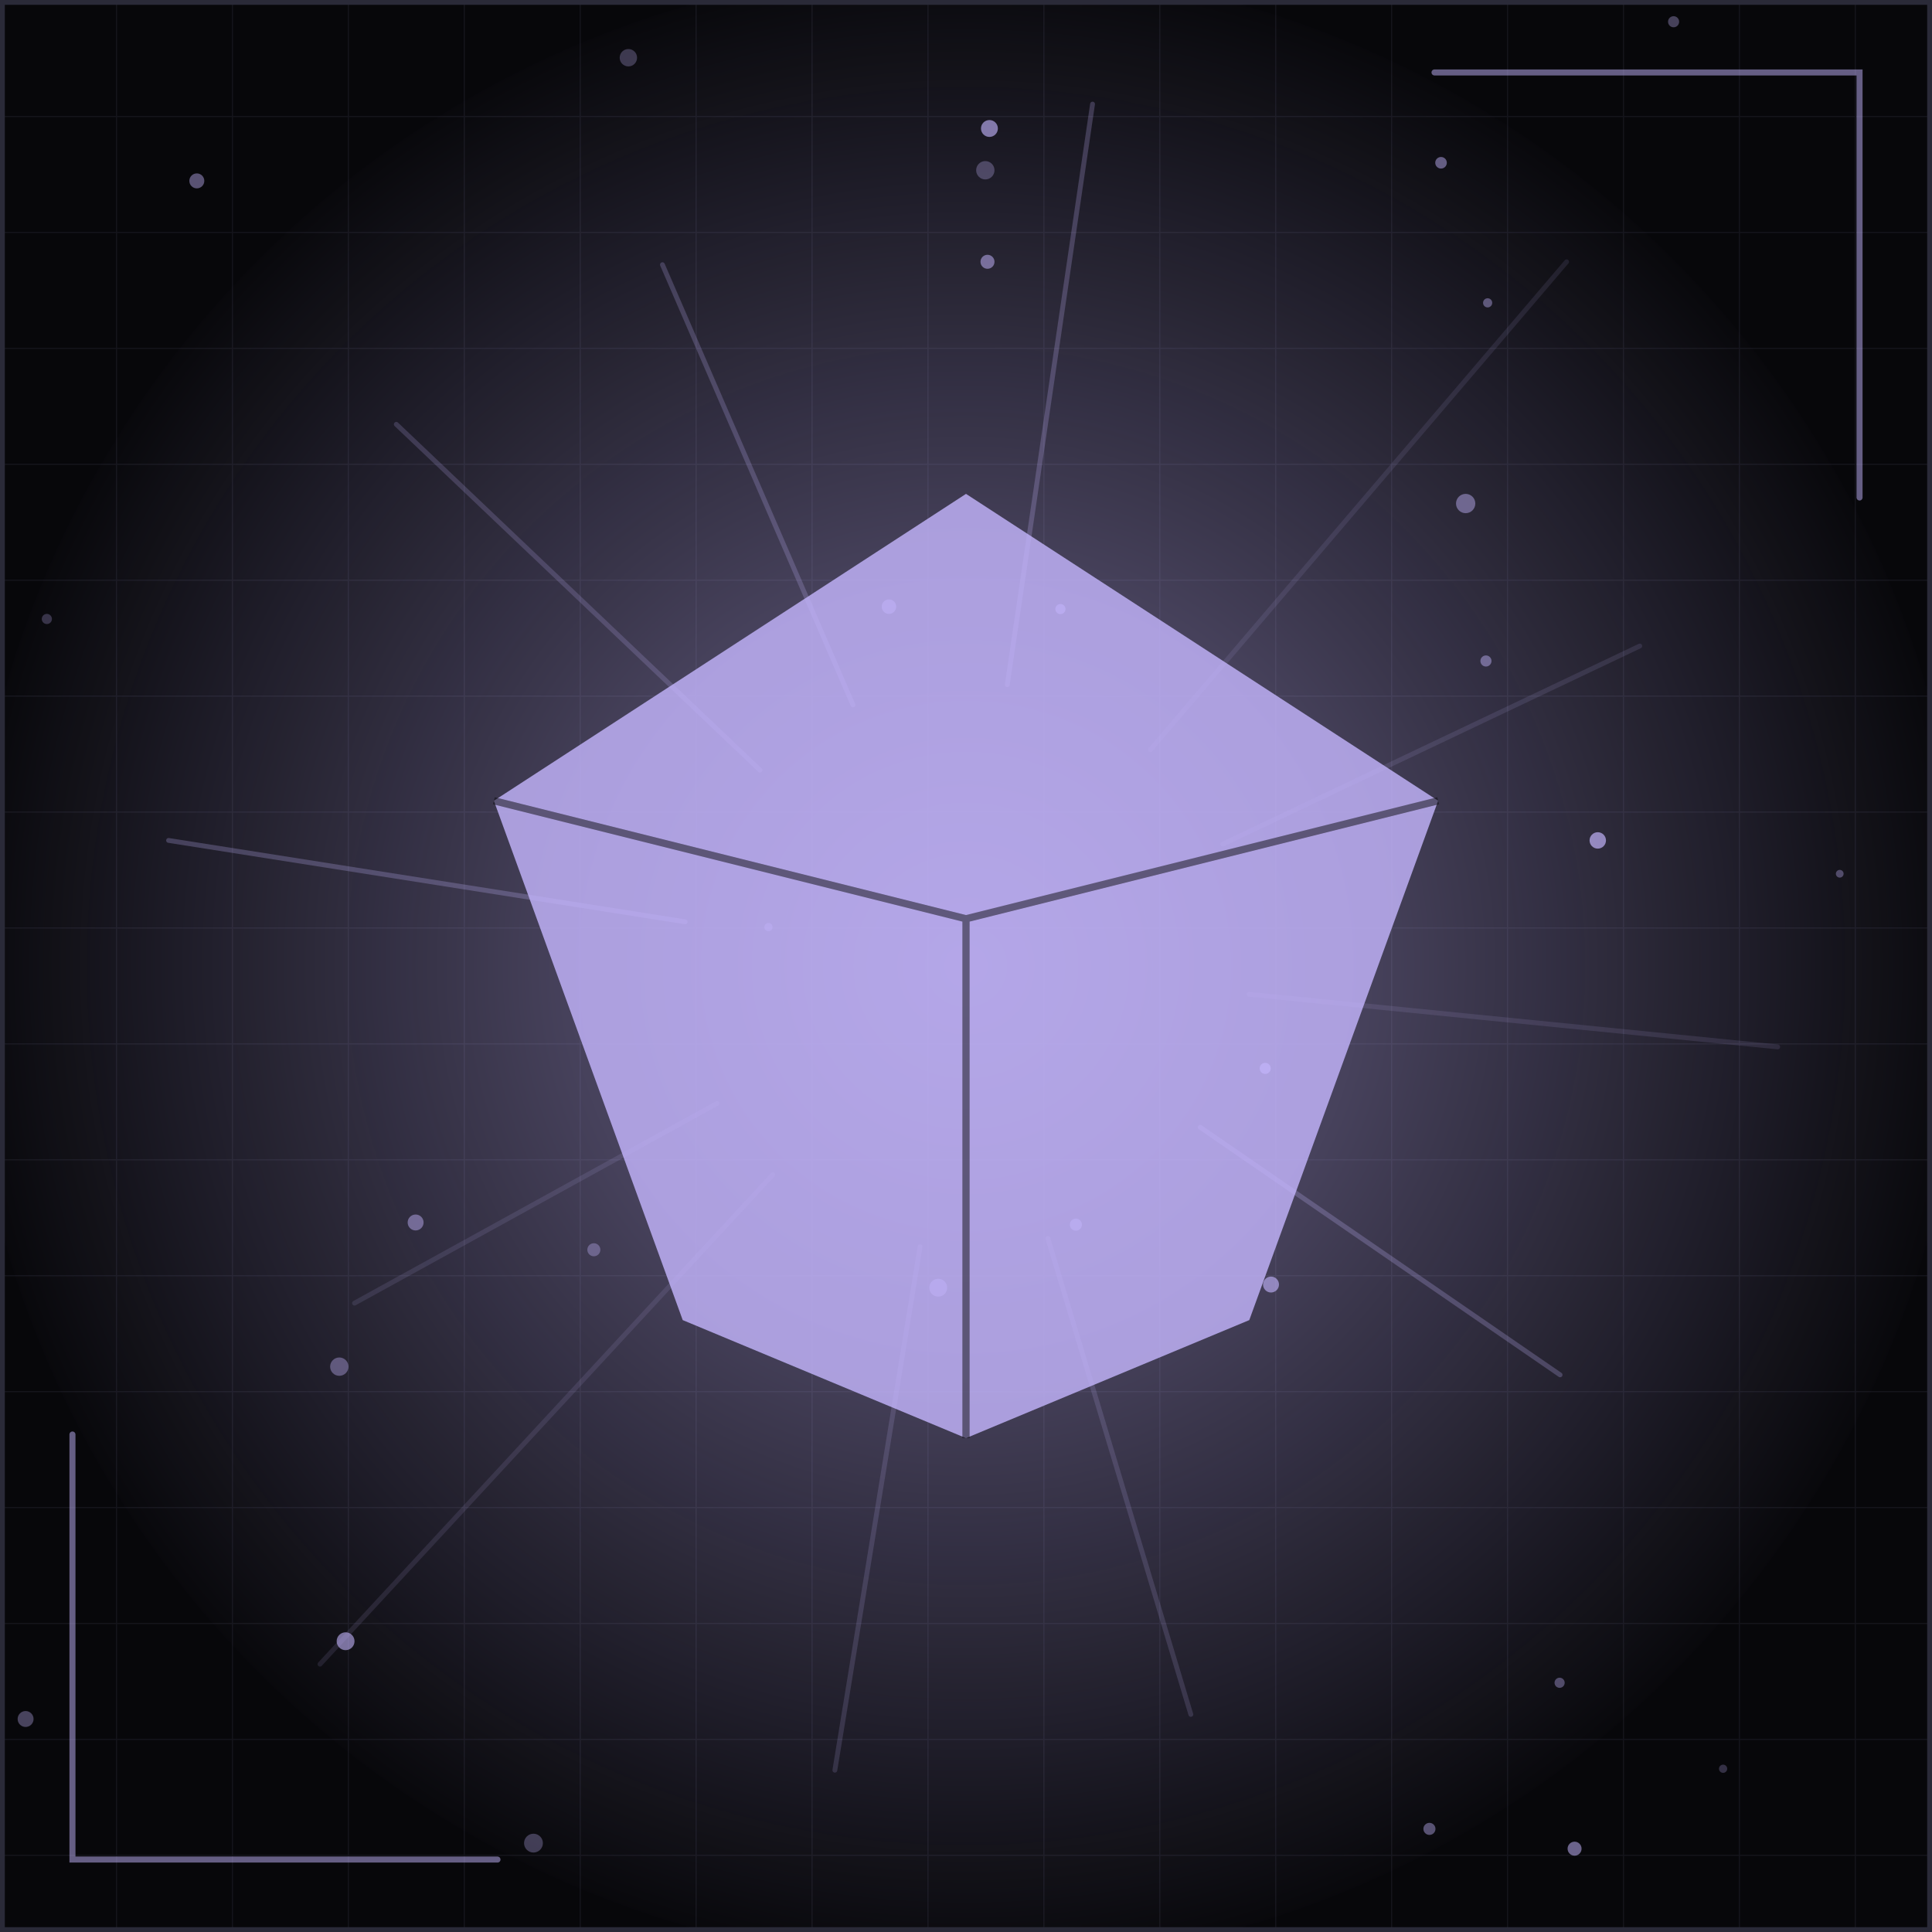
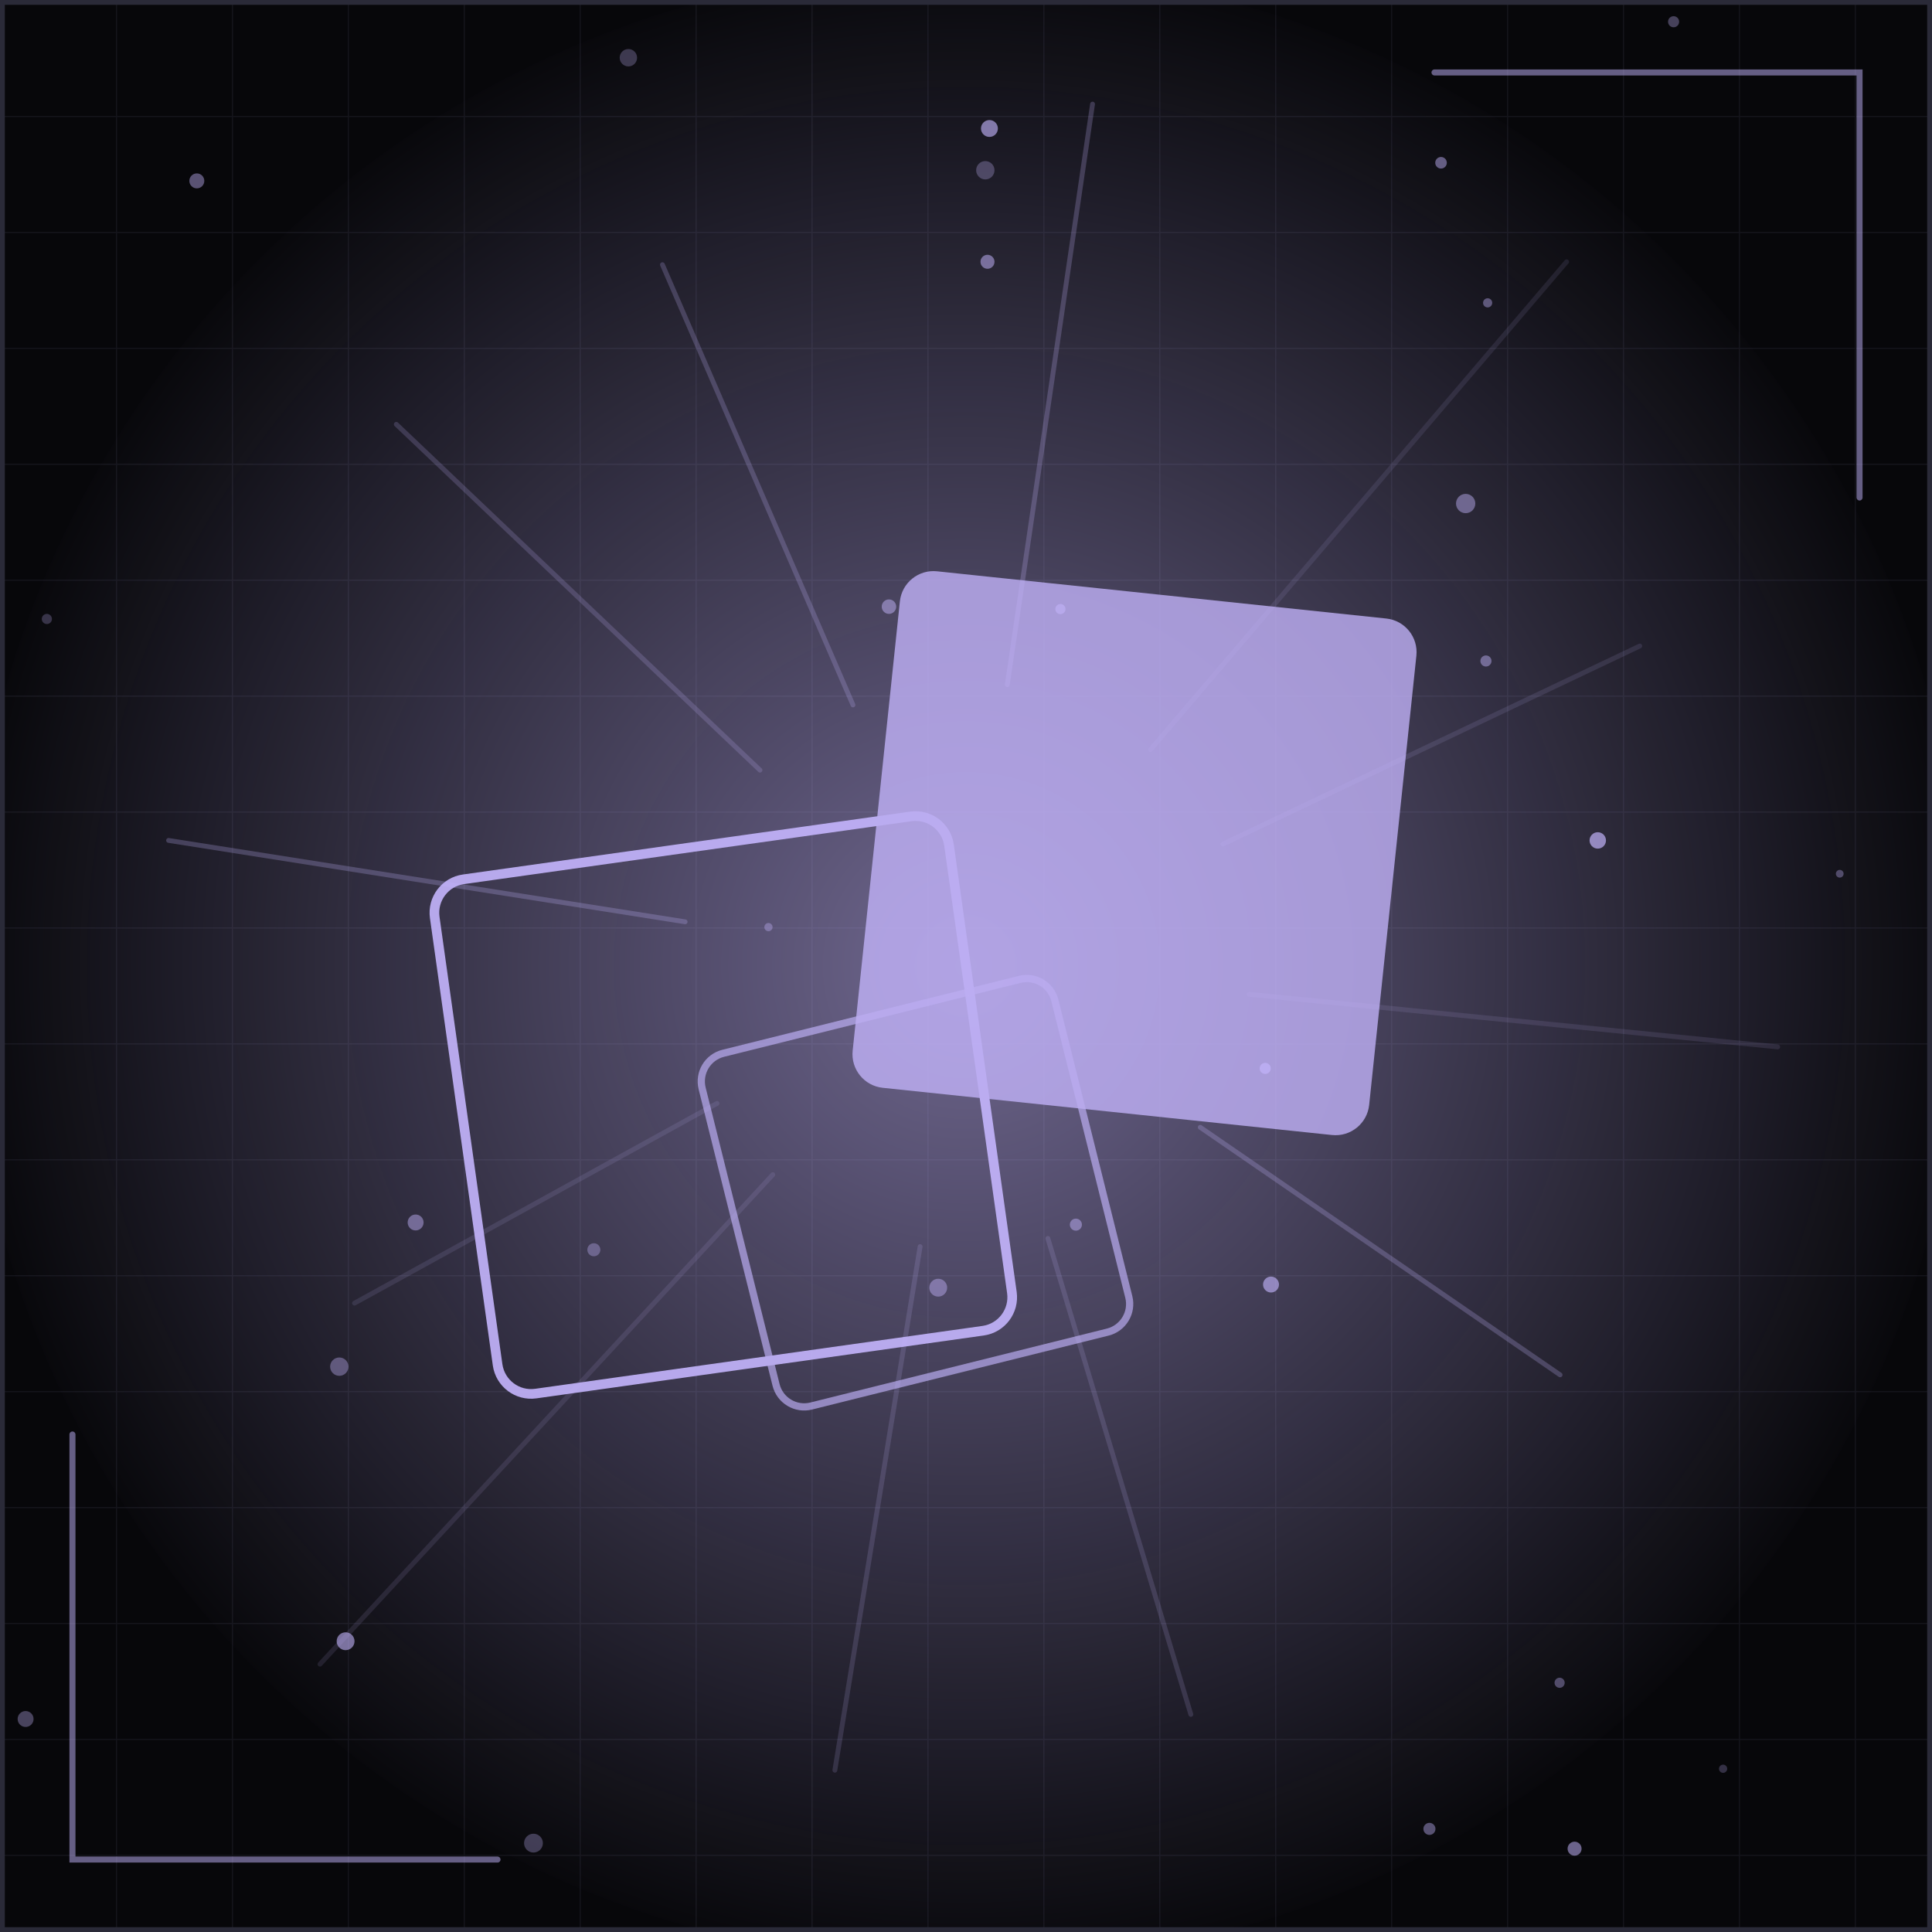
<svg xmlns="http://www.w3.org/2000/svg" width="800" height="800" viewBox="0 0 800 800">
  <rect width="800" height="800" fill="#07070a" />
  <defs>
    <pattern id="grid" width="48" height="48" patternUnits="userSpaceOnUse">
      <path d="M 48 0 L 0 0 0 48" fill="none" stroke="#2a2a38" stroke-width="1" opacity="0.35" />
    </pattern>
  </defs>
  <rect width="800" height="800" fill="url(#grid)" />
  <defs>
    <radialGradient id="glow1" cx="50%" cy="50%" r="50%">
      <stop offset="0%" stop-color="#c4b5fd" stop-opacity="0.55" />
      <stop offset="100%" stop-color="#c4b5fd" stop-opacity="0" />
    </radialGradient>
  </defs>
  <circle cx="400" cy="400" r="414" fill="url(#glow1)" />
  <g opacity="0.4" stroke="#c4b5fd" stroke-width="2" stroke-linecap="round">
    <line x1="517.2" y1="411.7" x2="736.1" y2="433.5" opacity="0.29" />
    <line x1="497.0" y1="466.8" x2="646.0" y2="569.3" opacity="0.60" />
    <line x1="433.9" y1="512.8" x2="493.1" y2="709.9" opacity="0.40" />
    <line x1="381.0" y1="516.2" x2="345.7" y2="733.0" opacity="0.40" />
    <line x1="320.0" y1="486.4" x2="132.5" y2="689.1" opacity="0.29" />
    <line x1="296.9" y1="456.9" x2="146.8" y2="539.6" opacity="0.30" />
    <line x1="283.7" y1="381.7" x2="69.8" y2="348.0" opacity="0.62" />
    <line x1="314.7" y1="318.9" x2="164.1" y2="175.7" opacity="0.47" />
    <line x1="353.2" y1="291.9" x2="274.3" y2="109.6" opacity="0.55" />
    <line x1="417.1" y1="283.5" x2="452.4" y2="43.1" opacity="0.58" />
    <line x1="476.4" y1="310.4" x2="648.7" y2="108.4" opacity="0.26" />
    <line x1="506.4" y1="349.5" x2="679.0" y2="267.5" opacity="0.30" />
  </g>
  <circle cx="318.2" cy="383.9" r="1.7" fill="#c4b5fd" opacity="0.36" />
  <circle cx="140.5" cy="565.9" r="3.8" fill="#c4b5fd" opacity="0.38" />
  <circle cx="245.9" cy="517.5" r="2.7" fill="#c4b5fd" opacity="0.35" />
  <circle cx="713.5" cy="732.4" r="1.7" fill="#c4b5fd" opacity="0.24" />
  <circle cx="81.5" cy="74.9" r="3.1" fill="#c4b5fd" opacity="0.43" />
  <circle cx="591.9" cy="757.3" r="2.5" fill="#c4b5fd" opacity="0.42" />
  <circle cx="368.1" cy="251.2" r="3.0" fill="#c4b5fd" opacity="0.49" />
  <circle cx="526.3" cy="531.9" r="3.3" fill="#c4b5fd" opacity="0.62" />
  <circle cx="19.4" cy="256.3" r="2.1" fill="#c4b5fd" opacity="0.25" />
  <circle cx="615.3" cy="273.7" r="2.3" fill="#c4b5fd" opacity="0.45" />
  <circle cx="408.0" cy="70.5" r="3.8" fill="#c4b5fd" opacity="0.29" />
  <circle cx="661.6" cy="348.0" r="3.4" fill="#c4b5fd" opacity="0.68" />
  <circle cx="388.5" cy="533.2" r="3.7" fill="#c4b5fd" opacity="0.44" />
  <circle cx="260.2" cy="23.9" r="3.6" fill="#c4b5fd" opacity="0.27" />
  <circle cx="652.0" cy="765.5" r="2.9" fill="#c4b5fd" opacity="0.53" />
  <circle cx="220.9" cy="763.2" r="3.9" fill="#c4b5fd" opacity="0.30" />
  <circle cx="616.0" cy="125.4" r="1.9" fill="#c4b5fd" opacity="0.41" />
  <circle cx="523.9" cy="442.4" r="2.3" fill="#c4b5fd" opacity="0.64" />
  <circle cx="645.8" cy="696.8" r="2.1" fill="#c4b5fd" opacity="0.37" />
  <circle cx="408.9" cy="108.4" r="2.9" fill="#c4b5fd" opacity="0.52" />
  <circle cx="10.6" cy="711.8" r="3.3" fill="#c4b5fd" opacity="0.34" />
  <circle cx="596.7" cy="67.4" r="2.4" fill="#c4b5fd" opacity="0.47" />
  <circle cx="172.1" cy="506.2" r="3.3" fill="#c4b5fd" opacity="0.46" />
  <circle cx="445.5" cy="507.1" r="2.5" fill="#c4b5fd" opacity="0.47" />
  <circle cx="606.9" cy="208.5" r="4.0" fill="#c4b5fd" opacity="0.45" />
  <circle cx="439.1" cy="252.2" r="2.1" fill="#c4b5fd" opacity="0.53" />
  <circle cx="761.8" cy="361.8" r="1.6" fill="#c4b5fd" opacity="0.35" />
  <circle cx="409.7" cy="53.2" r="3.5" fill="#c4b5fd" opacity="0.62" />
  <circle cx="143.1" cy="679.6" r="3.7" fill="#c4b5fd" opacity="0.59" />
  <circle cx="693.0" cy="9.0" r="2.3" fill="#c4b5fd" opacity="0.33" />
-   <g transform="translate(400 400)" opacity="0.95">
-     <path d="M -195.5 -68.425 L 0 -195.5 L 195.5 -68.425 L 117.3 146.625 L 0 195.5 L -117.3 146.625 Z" fill="#c4b5fd" opacity="0.85" />
-     <path d="M -195.5 -68.425 L 0 -19.55 L 195.5 -68.425 M 0 -19.55 L 0 195.5" fill="none" stroke="#07070a" stroke-width="3" opacity="0.5" />
+   <g transform="translate(400 400)" opacity="0.9">
+     <rect x="-215.05" y="-64.515" width="215.05" height="215.05" rx="14" fill="none" stroke="#c4b5fd" stroke-width="4" transform="rotate(-8)" />
+     <rect x="-43.01" y="-161.287" width="215.05" height="215.05" rx="14" fill="#c4b5fd" opacity="0.85" transform="rotate(6)" />
+     <rect x="-118.278" y="10.752" width="150.535" height="150.535" rx="12" fill="none" stroke="#c4b5fd" stroke-width="3" opacity="0.7" transform="rotate(-14)" />
  </g>
  <g opacity="0.5" stroke="#c4b5fd" stroke-width="2.5" stroke-linecap="round">
    <path d="M 594 30 L 770 30 L 770 206" fill="none" />
    <path d="M 30 594 L 30 770 L 206 770" fill="none" />
  </g>
  <rect x="1" y="1" width="798" height="798" fill="none" stroke="#2a2a38" stroke-width="2" />
</svg>
